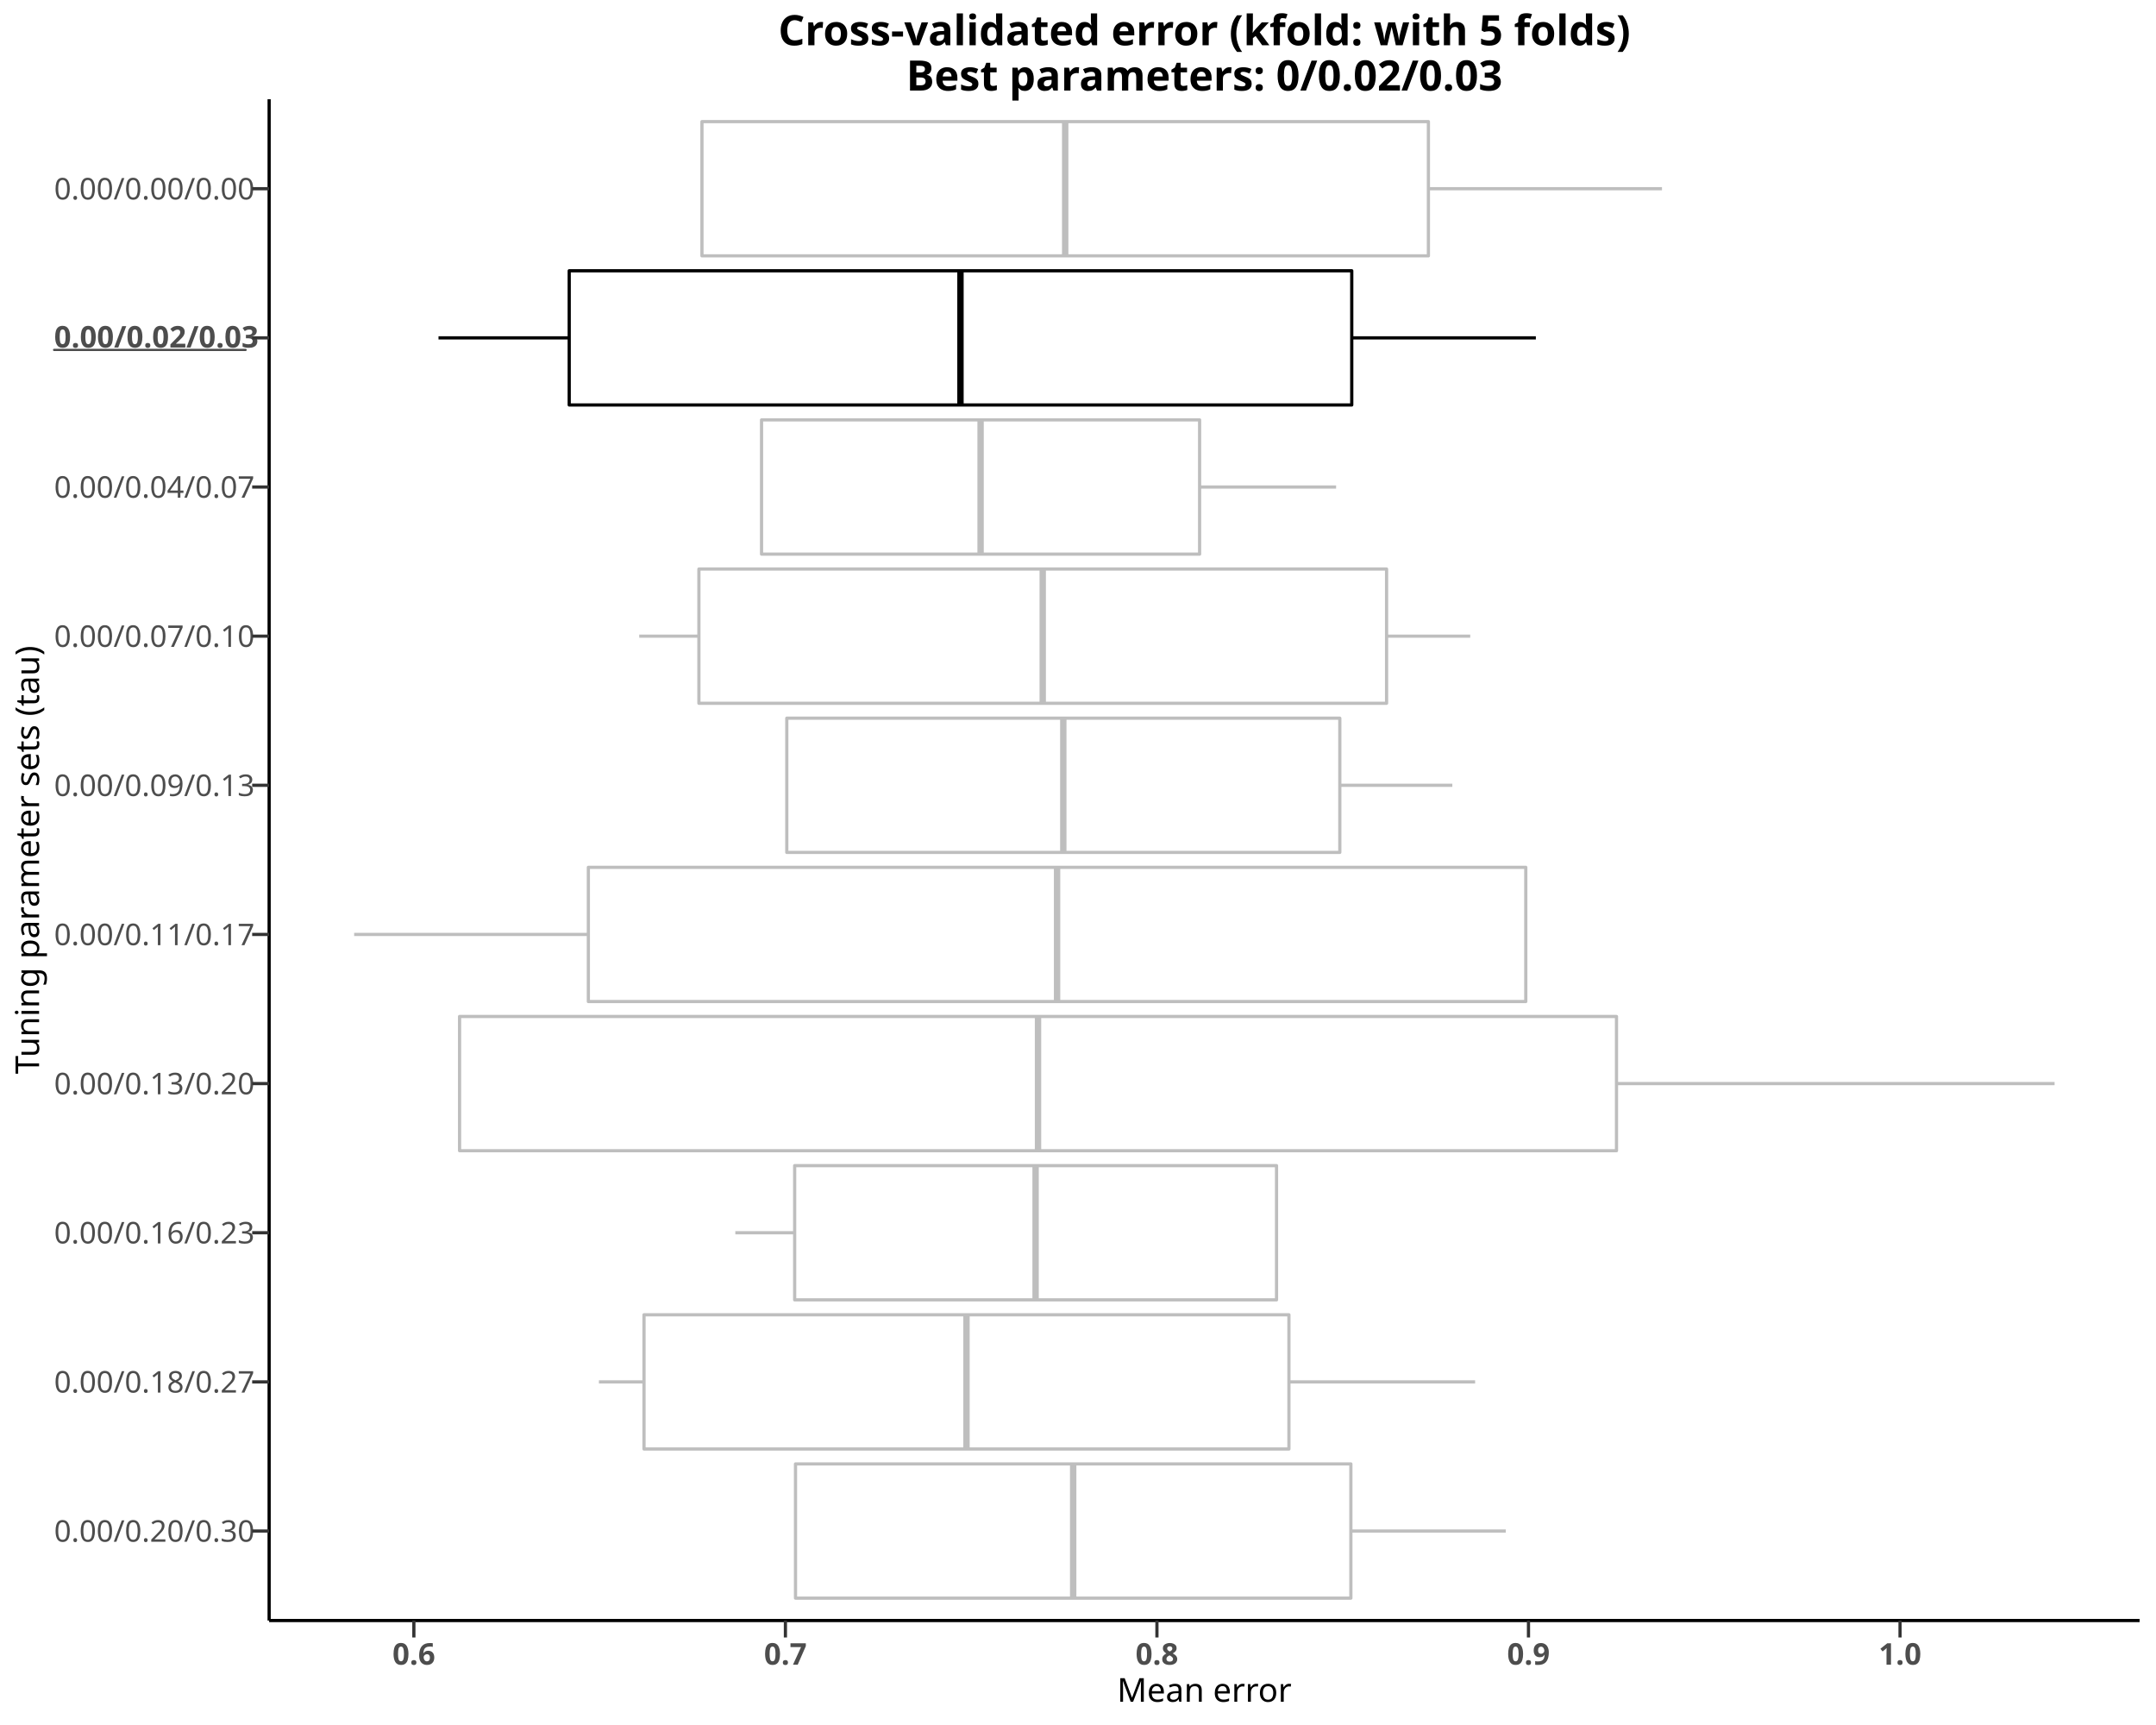
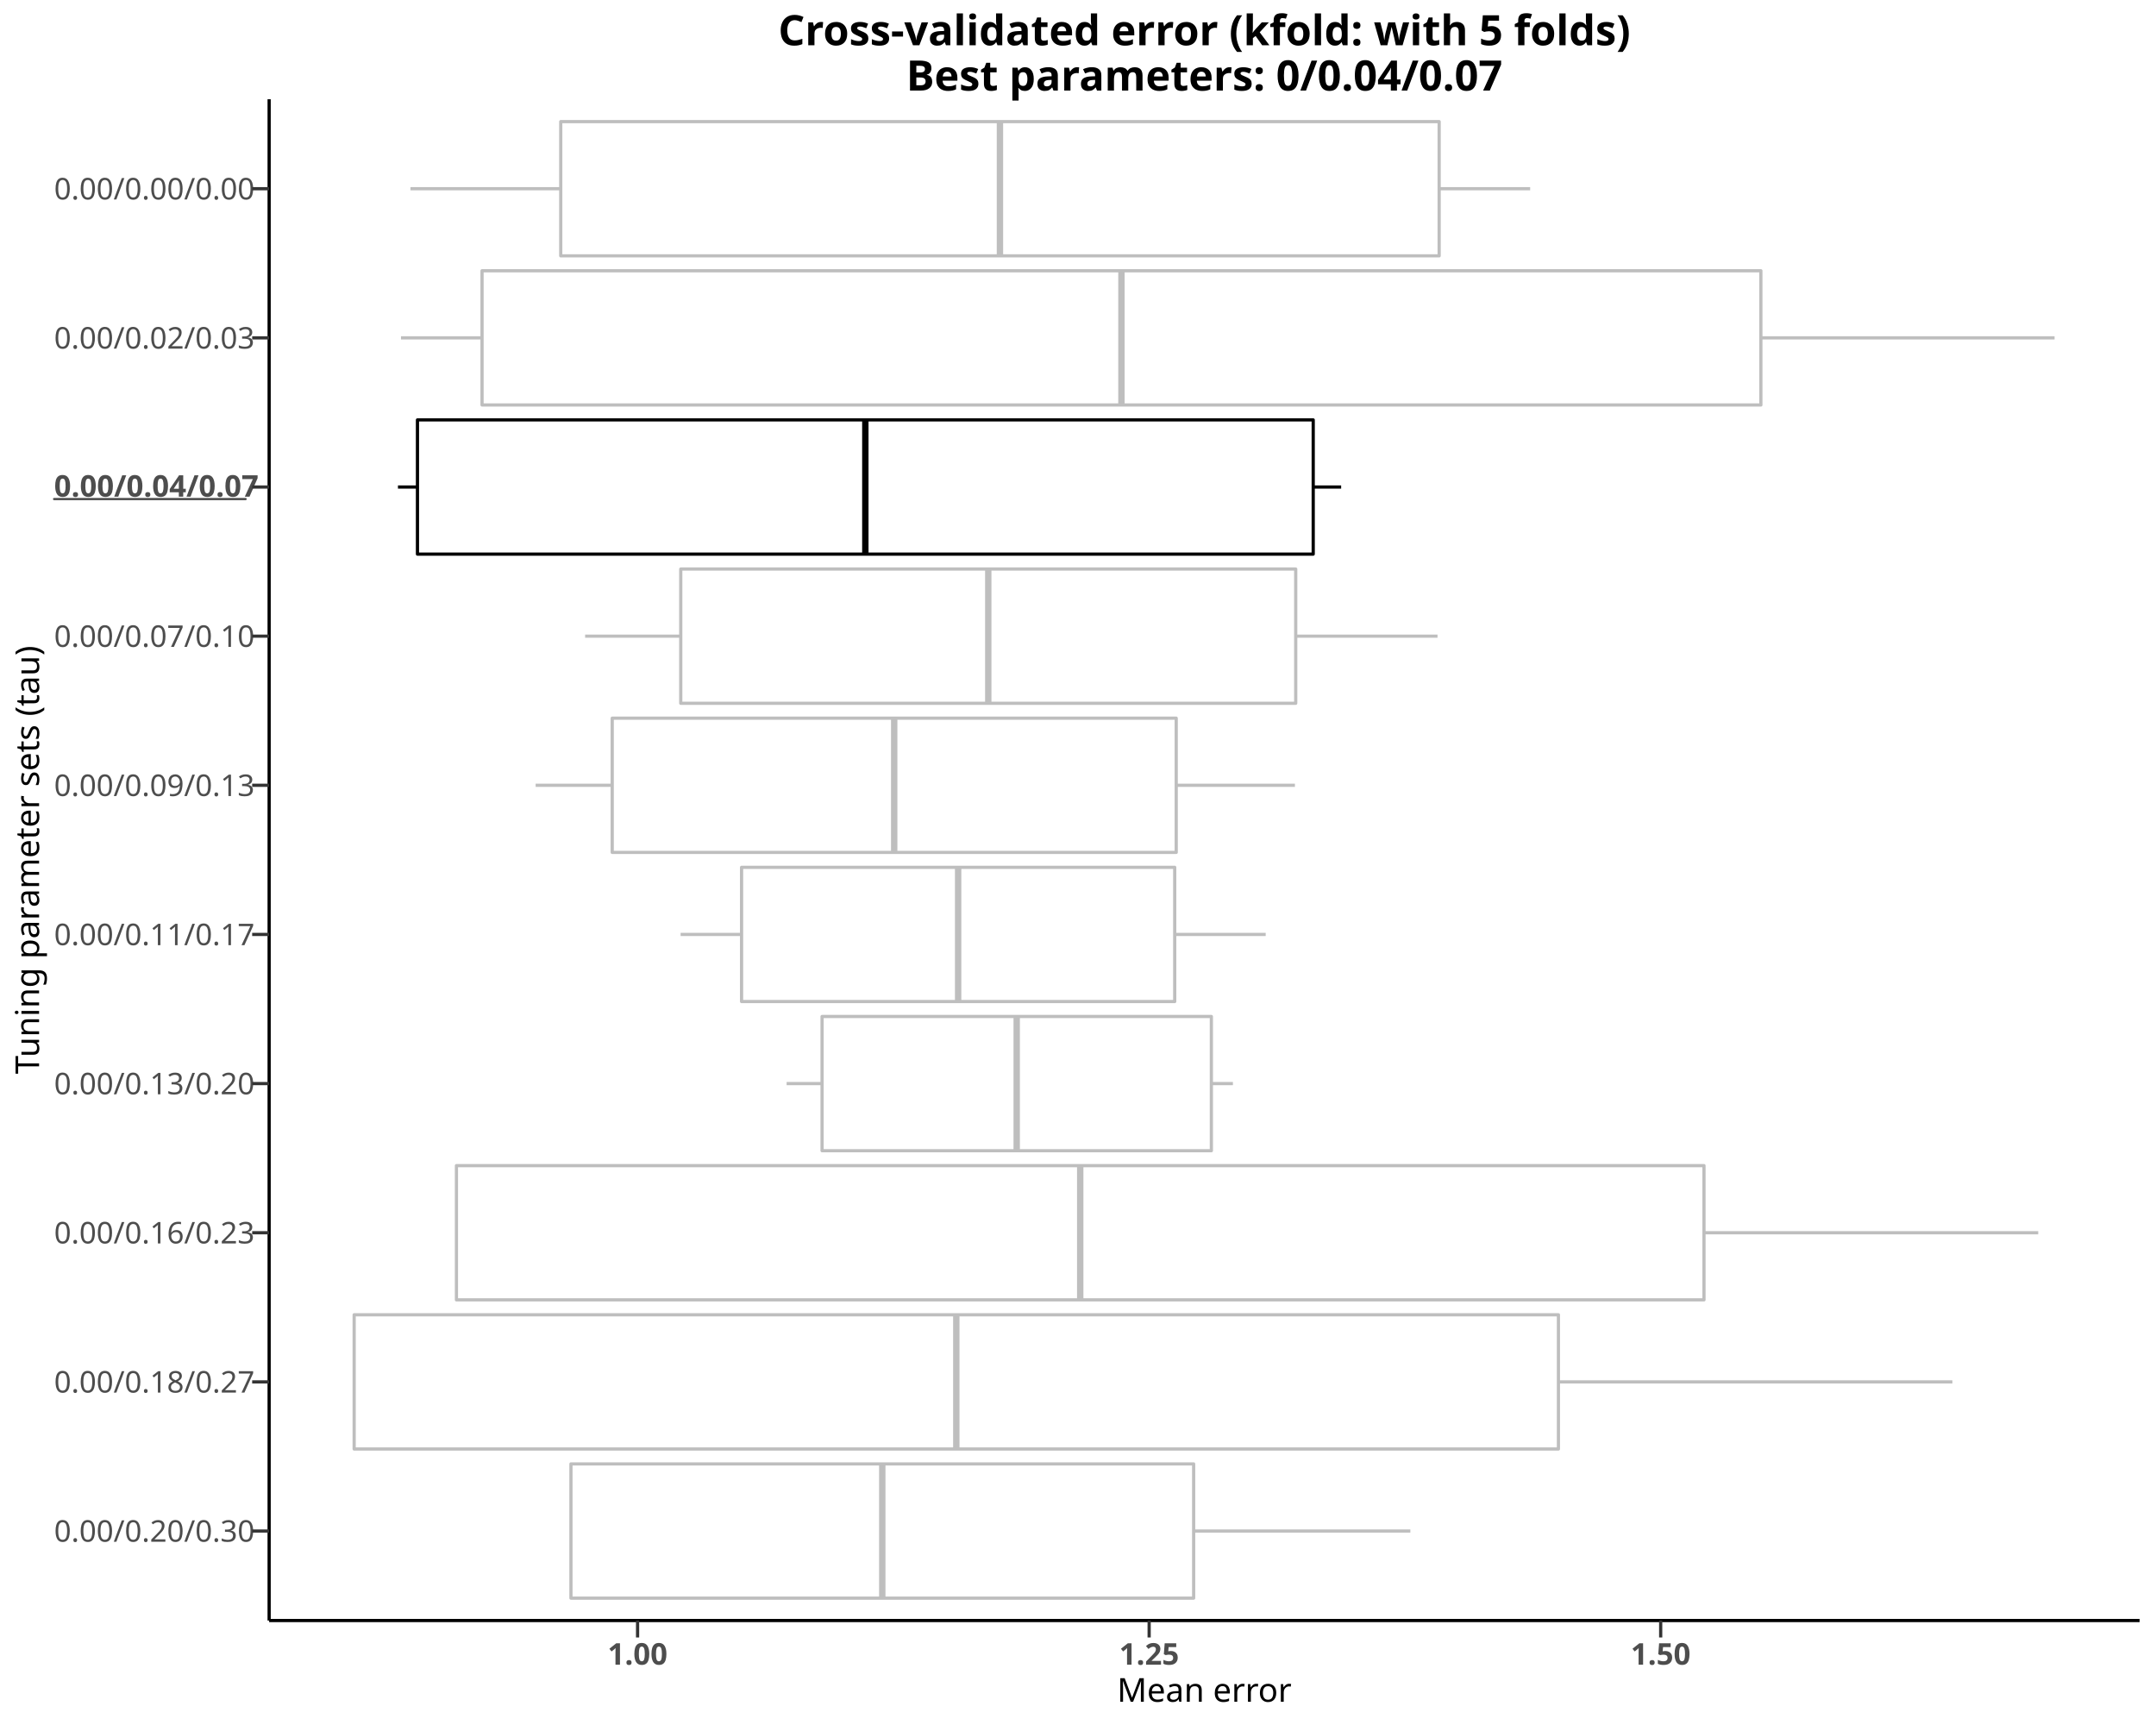
<svg xmlns="http://www.w3.org/2000/svg" class="svglite" data-engine-version="2.0" width="720.00pt" height="576.00pt" viewBox="0 0 720.00 576.00">
  <defs>
    <style type="text/css">
    .svglite line, .svglite polyline, .svglite polygon, .svglite path, .svglite rect, .svglite circle {
      fill: none;
      stroke: #000000;
      stroke-linecap: round;
      stroke-linejoin: round;
      stroke-miterlimit: 10.00;
    }
  </style>
  </defs>
  <rect width="100%" height="100%" style="stroke: none; fill: #FFFFFF;" />
  <defs>
    <clipPath id="cpMC4wMHw3MjAuMDB8MC4wMHw1NzYuMDA=">
      <rect x="0.00" y="0.00" width="720.00" height="576.00" />
    </clipPath>
  </defs>
  <g clip-path="url(#cpMC4wMHw3MjAuMDB8MC4wMHw1NzYuMDA=)">
    <rect x="0.00" y="0.00" width="720.00" height="576.00" style="stroke-width: 1.07; stroke: #FFFFFF; fill: #FFFFFF;" />
  </g>
  <defs>
    <clipPath id="cpODkuODh8NzE0LjUyfDMzLjE0fDU0MS4xMQ==">
      <rect x="89.88" y="33.14" width="624.64" height="507.97" />
    </clipPath>
  </defs>
  <g clip-path="url(#cpODkuODh8NzE0LjUyfDMzLjE0fDU0MS4xMQ==)">
    <rect x="89.88" y="33.14" width="624.64" height="507.97" style="stroke-width: 1.07; stroke: none; fill: #FFFFFF;" />
-     <line x1="451.13" y1="511.23" x2="502.86" y2="511.23" style="stroke-width: 1.07; stroke: #BEBEBE; stroke-linecap: butt;" />
-     <line x1="265.66" y1="511.23" x2="270.62" y2="511.23" style="stroke-width: 1.07; stroke: #BEBEBE; stroke-linecap: butt;" />
-     <polygon points="451.13,533.64 265.66,533.64 265.66,488.82 451.13,488.82 451.13,533.64 " style="stroke-width: 1.07; stroke: #BEBEBE; fill: #FFFFFF;" />
-     <line x1="358.39" y1="533.64" x2="358.39" y2="488.82" style="stroke-width: 2.13; stroke: #BEBEBE; stroke-linecap: butt;" />
-     <line x1="430.44" y1="461.43" x2="492.62" y2="461.43" style="stroke-width: 1.07; stroke: #BEBEBE; stroke-linecap: butt;" />
-     <line x1="215.07" y1="461.43" x2="200.01" y2="461.43" style="stroke-width: 1.07; stroke: #BEBEBE; stroke-linecap: butt;" />
-     <polygon points="430.44,483.84 215.07,483.84 215.07,439.02 430.44,439.02 430.44,483.84 " style="stroke-width: 1.07; stroke: #BEBEBE; fill: #FFFFFF;" />
-     <line x1="322.76" y1="483.84" x2="322.76" y2="439.02" style="stroke-width: 2.13; stroke: #BEBEBE; stroke-linecap: butt;" />
-     <line x1="426.30" y1="411.63" x2="411.84" y2="411.63" style="stroke-width: 1.07; stroke: #BEBEBE; stroke-linecap: butt;" />
-     <line x1="265.38" y1="411.63" x2="245.56" y2="411.63" style="stroke-width: 1.07; stroke: #BEBEBE; stroke-linecap: butt;" />
-     <polygon points="426.30,434.04 265.38,434.04 265.38,389.22 426.30,389.22 426.30,434.04 " style="stroke-width: 1.07; stroke: #BEBEBE; fill: #FFFFFF;" />
-     <line x1="345.84" y1="434.04" x2="345.84" y2="389.22" style="stroke-width: 2.13; stroke: #BEBEBE; stroke-linecap: butt;" />
-     <line x1="539.83" y1="361.83" x2="686.13" y2="361.83" style="stroke-width: 1.07; stroke: #BEBEBE; stroke-linecap: butt;" />
-     <line x1="153.47" y1="361.83" x2="221.36" y2="361.83" style="stroke-width: 1.07; stroke: #BEBEBE; stroke-linecap: butt;" />
-     <polygon points="539.83,384.24 153.47,384.24 153.47,339.42 539.83,339.42 539.83,384.24 " style="stroke-width: 1.07; stroke: #BEBEBE; fill: #FFFFFF;" />
-     <line x1="346.65" y1="384.24" x2="346.65" y2="339.42" style="stroke-width: 2.13; stroke: #BEBEBE; stroke-linecap: butt;" />
-     <line x1="509.54" y1="312.02" x2="494.71" y2="312.02" style="stroke-width: 1.07; stroke: #BEBEBE; stroke-linecap: butt;" />
-     <line x1="196.48" y1="312.02" x2="118.27" y2="312.02" style="stroke-width: 1.07; stroke: #BEBEBE; stroke-linecap: butt;" />
-     <polygon points="509.54,334.43 196.48,334.43 196.48,289.61 509.54,289.61 509.54,334.43 " style="stroke-width: 1.07; stroke: #BEBEBE; fill: #FFFFFF;" />
-     <line x1="353.01" y1="334.43" x2="353.01" y2="289.61" style="stroke-width: 2.13; stroke: #BEBEBE; stroke-linecap: butt;" />
-     <line x1="447.43" y1="262.22" x2="485.01" y2="262.22" style="stroke-width: 1.07; stroke: #BEBEBE; stroke-linecap: butt;" />
-     <line x1="262.75" y1="262.22" x2="268.57" y2="262.22" style="stroke-width: 1.07; stroke: #BEBEBE; stroke-linecap: butt;" />
-     <polygon points="447.43,284.63 262.75,284.63 262.75,239.81 447.43,239.81 447.43,284.63 " style="stroke-width: 1.07; stroke: #BEBEBE; fill: #FFFFFF;" />
-     <line x1="355.09" y1="284.63" x2="355.09" y2="239.81" style="stroke-width: 2.13; stroke: #BEBEBE; stroke-linecap: butt;" />
-     <line x1="463.05" y1="212.42" x2="490.99" y2="212.42" style="stroke-width: 1.07; stroke: #BEBEBE; stroke-linecap: butt;" />
-     <line x1="233.40" y1="212.42" x2="213.47" y2="212.42" style="stroke-width: 1.07; stroke: #BEBEBE; stroke-linecap: butt;" />
-     <polygon points="463.05,234.83 233.40,234.83 233.40,190.01 463.05,190.01 463.05,234.83 " style="stroke-width: 1.07; stroke: #BEBEBE; fill: #FFFFFF;" />
-     <line x1="348.22" y1="234.83" x2="348.22" y2="190.01" style="stroke-width: 2.13; stroke: #BEBEBE; stroke-linecap: butt;" />
-     <line x1="400.61" y1="162.62" x2="446.19" y2="162.62" style="stroke-width: 1.07; stroke: #BEBEBE; stroke-linecap: butt;" />
-     <line x1="254.32" y1="162.62" x2="263.04" y2="162.62" style="stroke-width: 1.07; stroke: #BEBEBE; stroke-linecap: butt;" />
-     <polygon points="400.61,185.03 254.32,185.03 254.32,140.21 400.61,140.21 400.61,185.03 " style="stroke-width: 1.07; stroke: #BEBEBE; fill: #FFFFFF;" />
-     <line x1="327.47" y1="185.03" x2="327.47" y2="140.21" style="stroke-width: 2.13; stroke: #BEBEBE; stroke-linecap: butt;" />
-     <line x1="451.42" y1="112.82" x2="512.90" y2="112.82" style="stroke-width: 1.07; stroke-linecap: butt;" />
-     <line x1="190.09" y1="112.82" x2="146.44" y2="112.82" style="stroke-width: 1.07; stroke-linecap: butt;" />
-     <polygon points="451.42,135.23 190.09,135.23 190.09,90.41 451.42,90.41 451.42,135.23 " style="stroke-width: 1.07; fill: #FFFFFF;" />
-     <line x1="320.75" y1="135.23" x2="320.75" y2="90.41" style="stroke-width: 2.13; stroke-linecap: butt;" />
-     <line x1="477.02" y1="63.02" x2="555.02" y2="63.02" style="stroke-width: 1.07; stroke: #BEBEBE; stroke-linecap: butt;" />
-     <line x1="234.42" y1="63.02" x2="240.33" y2="63.02" style="stroke-width: 1.07; stroke: #BEBEBE; stroke-linecap: butt;" />
-     <polygon points="477.02,85.43 234.42,85.43 234.42,40.61 477.02,40.61 477.02,85.43 " style="stroke-width: 1.07; stroke: #BEBEBE; fill: #FFFFFF;" />
-     <line x1="355.72" y1="85.43" x2="355.72" y2="40.61" style="stroke-width: 2.13; stroke: #BEBEBE; stroke-linecap: butt;" />
+     <line x1="398.62" y1="511.23" x2="470.99" y2="511.23" style="stroke-width: 1.07; stroke: #BEBEBE; stroke-linecap: butt;" />
+     <line x1="190.67" y1="511.23" x2="215.24" y2="511.23" style="stroke-width: 1.07; stroke: #BEBEBE; stroke-linecap: butt;" />
+     <polygon points="398.62,533.64 190.67,533.64 190.67,488.82 398.62,488.82 398.62,533.64 " style="stroke-width: 1.07; stroke: #BEBEBE; fill: #FFFFFF;" />
+     <line x1="294.64" y1="533.64" x2="294.64" y2="488.82" style="stroke-width: 2.13; stroke: #BEBEBE; stroke-linecap: butt;" />
+     <line x1="520.44" y1="461.43" x2="652.00" y2="461.43" style="stroke-width: 1.07; stroke: #BEBEBE; stroke-linecap: butt;" />
+     <line x1="118.27" y1="461.43" x2="185.81" y2="461.43" style="stroke-width: 1.07; stroke: #BEBEBE; stroke-linecap: butt;" />
+     <polygon points="520.44,483.84 118.27,483.84 118.27,439.02 520.44,439.02 520.44,483.84 " style="stroke-width: 1.07; stroke: #BEBEBE; fill: #FFFFFF;" />
+     <line x1="319.36" y1="483.84" x2="319.36" y2="439.02" style="stroke-width: 2.13; stroke: #BEBEBE; stroke-linecap: butt;" />
+     <line x1="569.05" y1="411.63" x2="680.67" y2="411.63" style="stroke-width: 1.07; stroke: #BEBEBE; stroke-linecap: butt;" />
+     <line x1="152.43" y1="411.63" x2="170.33" y2="411.63" style="stroke-width: 1.07; stroke: #BEBEBE; stroke-linecap: butt;" />
+     <polygon points="569.05,434.04 152.43,434.04 152.43,389.22 569.05,389.22 569.05,434.04 " style="stroke-width: 1.07; stroke: #BEBEBE; fill: #FFFFFF;" />
+     <line x1="360.74" y1="434.04" x2="360.74" y2="389.22" style="stroke-width: 2.13; stroke: #BEBEBE; stroke-linecap: butt;" />
+     <line x1="404.54" y1="361.83" x2="411.74" y2="361.83" style="stroke-width: 1.07; stroke: #BEBEBE; stroke-linecap: butt;" />
+     <line x1="274.53" y1="361.83" x2="262.69" y2="361.83" style="stroke-width: 1.07; stroke: #BEBEBE; stroke-linecap: butt;" />
+     <polygon points="404.54,384.24 274.53,384.24 274.53,339.42 404.54,339.42 404.54,384.24 " style="stroke-width: 1.07; stroke: #BEBEBE; fill: #FFFFFF;" />
+     <line x1="339.53" y1="384.24" x2="339.53" y2="339.42" style="stroke-width: 2.13; stroke: #BEBEBE; stroke-linecap: butt;" />
+     <line x1="392.30" y1="312.02" x2="422.68" y2="312.02" style="stroke-width: 1.07; stroke: #BEBEBE; stroke-linecap: butt;" />
+     <line x1="247.65" y1="312.02" x2="227.29" y2="312.02" style="stroke-width: 1.07; stroke: #BEBEBE; stroke-linecap: butt;" />
+     <polygon points="392.30,334.43 247.65,334.43 247.65,289.61 392.30,289.61 392.30,334.43 " style="stroke-width: 1.07; stroke: #BEBEBE; fill: #FFFFFF;" />
+     <line x1="319.97" y1="334.43" x2="319.97" y2="289.61" style="stroke-width: 2.13; stroke: #BEBEBE; stroke-linecap: butt;" />
+     <line x1="392.80" y1="262.22" x2="432.44" y2="262.22" style="stroke-width: 1.07; stroke: #BEBEBE; stroke-linecap: butt;" />
+     <line x1="204.45" y1="262.22" x2="178.88" y2="262.22" style="stroke-width: 1.07; stroke: #BEBEBE; stroke-linecap: butt;" />
+     <polygon points="392.80,284.63 204.45,284.63 204.45,239.81 392.80,239.81 392.80,284.63 " style="stroke-width: 1.07; stroke: #BEBEBE; fill: #FFFFFF;" />
+     <line x1="298.62" y1="284.63" x2="298.62" y2="239.81" style="stroke-width: 2.13; stroke: #BEBEBE; stroke-linecap: butt;" />
+     <line x1="432.71" y1="212.42" x2="480.06" y2="212.42" style="stroke-width: 1.07; stroke: #BEBEBE; stroke-linecap: butt;" />
+     <line x1="227.34" y1="212.42" x2="195.40" y2="212.42" style="stroke-width: 1.07; stroke: #BEBEBE; stroke-linecap: butt;" />
+     <polygon points="432.71,234.83 227.34,234.83 227.34,190.01 432.71,190.01 432.71,234.83 " style="stroke-width: 1.07; stroke: #BEBEBE; fill: #FFFFFF;" />
+     <line x1="330.03" y1="234.83" x2="330.03" y2="190.01" style="stroke-width: 2.13; stroke: #BEBEBE; stroke-linecap: butt;" />
+     <line x1="438.55" y1="162.62" x2="447.88" y2="162.62" style="stroke-width: 1.07; stroke-linecap: butt;" />
+     <line x1="139.41" y1="162.62" x2="132.90" y2="162.62" style="stroke-width: 1.07; stroke-linecap: butt;" />
+     <polygon points="438.55,185.03 139.41,185.03 139.41,140.21 438.55,140.21 438.55,185.03 " style="stroke-width: 1.07; fill: #FFFFFF;" />
+     <line x1="288.98" y1="185.03" x2="288.98" y2="140.21" style="stroke-width: 2.13; stroke-linecap: butt;" />
+     <line x1="588.05" y1="112.82" x2="686.13" y2="112.82" style="stroke-width: 1.07; stroke: #BEBEBE; stroke-linecap: butt;" />
+     <line x1="160.98" y1="112.82" x2="133.91" y2="112.82" style="stroke-width: 1.07; stroke: #BEBEBE; stroke-linecap: butt;" />
+     <polygon points="588.05,135.23 160.98,135.23 160.98,90.41 588.05,90.41 588.05,135.23 " style="stroke-width: 1.07; stroke: #BEBEBE; fill: #FFFFFF;" />
+     <line x1="374.51" y1="135.23" x2="374.51" y2="90.41" style="stroke-width: 2.13; stroke: #BEBEBE; stroke-linecap: butt;" />
+     <line x1="480.61" y1="63.02" x2="511.00" y2="63.02" style="stroke-width: 1.07; stroke: #BEBEBE; stroke-linecap: butt;" />
+     <line x1="187.26" y1="63.02" x2="137.07" y2="63.02" style="stroke-width: 1.07; stroke: #BEBEBE; stroke-linecap: butt;" />
+     <polygon points="480.61,85.43 187.26,85.43 187.26,40.61 480.61,40.61 480.61,85.43 " style="stroke-width: 1.07; stroke: #BEBEBE; fill: #FFFFFF;" />
+     <line x1="333.93" y1="85.43" x2="333.93" y2="40.61" style="stroke-width: 2.13; stroke: #BEBEBE; stroke-linecap: butt;" />
  </g>
  <g clip-path="url(#cpMC4wMHw3MjAuMDB8MC4wMHw1NzYuMDA=)">
    <polyline points="89.88,541.11 89.88,33.14 " style="stroke-width: 1.07; stroke-linecap: butt;" />
    <text x="18.07" y="514.80" style="font-size: 10.00px; fill: #4D4D4D; font-family: sans;" textLength="63.95px" lengthAdjust="spacingAndGlyphs">0.00/0.20/0.30</text>
    <text x="18.07" y="66.60" style="font-size: 10.00px; fill: #4D4D4D; font-family: sans;" textLength="63.95px" lengthAdjust="spacingAndGlyphs">0.00/0.00/0.00</text>
    <text x="18.07" y="315.60" style="font-size: 10.00px; fill: #4D4D4D; font-family: sans;" textLength="63.95px" lengthAdjust="spacingAndGlyphs">0.00/0.11/0.17</text>
    <text x="18.07" y="415.20" style="font-size: 10.00px; fill: #4D4D4D; font-family: sans;" textLength="63.95px" lengthAdjust="spacingAndGlyphs">0.00/0.16/0.23</text>
    <text x="18.07" y="465.00" style="font-size: 10.00px; fill: #4D4D4D; font-family: sans;" textLength="63.95px" lengthAdjust="spacingAndGlyphs">0.00/0.18/0.27</text>
    <text x="18.07" y="365.40" style="font-size: 10.00px; fill: #4D4D4D; font-family: sans;" textLength="63.95px" lengthAdjust="spacingAndGlyphs">0.00/0.13/0.20</text>
    <text x="18.07" y="216.00" style="font-size: 10.00px; fill: #4D4D4D; font-family: sans;" textLength="63.95px" lengthAdjust="spacingAndGlyphs">0.00/0.07/0.10</text>
    <text x="18.07" y="265.80" style="font-size: 10.00px; fill: #4D4D4D; font-family: sans;" textLength="63.95px" lengthAdjust="spacingAndGlyphs">0.00/0.09/0.13</text>
-     <text x="18.07" y="166.20" style="font-size: 10.00px; fill: #4D4D4D; font-family: sans;" textLength="63.95px" lengthAdjust="spacingAndGlyphs">0.00/0.04/0.07</text>
-     <text x="18.07" y="116.05" style="font-size: 10.00px; font-weight: bold; fill: #4D4D4D; font-family: sans;" textLength="63.95px" lengthAdjust="spacingAndGlyphs">0.00/0.02/0.03</text>
-     <polyline points="18.07,116.84 82.02,116.84 " style="stroke-width: 0.75; stroke: #4D4D4D;" />
+     <text x="18.07" y="165.85" style="font-size: 10.00px; font-weight: bold; fill: #4D4D4D; font-family: sans;" textLength="63.95px" lengthAdjust="spacingAndGlyphs">0.00/0.04/0.07</text>
+     <polyline points="18.07,166.64 82.02,166.64 " style="stroke-width: 0.75; stroke: #4D4D4D;" />
+     <text x="18.07" y="116.40" style="font-size: 10.00px; fill: #4D4D4D; font-family: sans;" textLength="63.95px" lengthAdjust="spacingAndGlyphs">0.00/0.02/0.03</text>
    <polyline points="84.21,511.23 89.88,511.23 " style="stroke-width: 1.07; stroke: #333333; stroke-linecap: butt;" />
    <polyline points="84.21,461.43 89.88,461.43 " style="stroke-width: 1.07; stroke: #333333; stroke-linecap: butt;" />
    <polyline points="84.21,411.63 89.88,411.63 " style="stroke-width: 1.07; stroke: #333333; stroke-linecap: butt;" />
    <polyline points="84.21,361.83 89.88,361.83 " style="stroke-width: 1.07; stroke: #333333; stroke-linecap: butt;" />
    <polyline points="84.21,312.02 89.88,312.02 " style="stroke-width: 1.07; stroke: #333333; stroke-linecap: butt;" />
    <polyline points="84.21,262.22 89.88,262.22 " style="stroke-width: 1.07; stroke: #333333; stroke-linecap: butt;" />
    <polyline points="84.21,212.42 89.88,212.42 " style="stroke-width: 1.07; stroke: #333333; stroke-linecap: butt;" />
    <polyline points="84.21,162.62 89.88,162.62 " style="stroke-width: 1.07; stroke: #333333; stroke-linecap: butt;" />
    <polyline points="84.21,112.82 89.88,112.82 " style="stroke-width: 1.07; stroke: #333333; stroke-linecap: butt;" />
    <polyline points="84.21,63.02 89.88,63.02 " style="stroke-width: 1.07; stroke: #333333; stroke-linecap: butt;" />
    <polyline points="89.88,541.11 714.52,541.11 " style="stroke-width: 1.07; stroke-linecap: butt;" />
-     <polyline points="138.21,546.78 138.21,541.11 " style="stroke-width: 1.07; stroke: #333333; stroke-linecap: butt;" />
-     <polyline points="262.29,546.78 262.29,541.11 " style="stroke-width: 1.07; stroke: #333333; stroke-linecap: butt;" />
-     <polyline points="386.36,546.78 386.36,541.11 " style="stroke-width: 1.07; stroke: #333333; stroke-linecap: butt;" />
-     <polyline points="510.44,546.78 510.44,541.11 " style="stroke-width: 1.07; stroke: #333333; stroke-linecap: butt;" />
-     <polyline points="634.52,546.78 634.52,541.11 " style="stroke-width: 1.07; stroke: #333333; stroke-linecap: butt;" />
-     <text x="138.21" y="555.85" text-anchor="middle" style="font-size: 10.00px; font-weight: bold; fill: #4D4D4D; font-family: sans;" textLength="13.90px" lengthAdjust="spacingAndGlyphs">0.6</text>
-     <text x="262.29" y="555.85" text-anchor="middle" style="font-size: 10.00px; font-weight: bold; fill: #4D4D4D; font-family: sans;" textLength="13.90px" lengthAdjust="spacingAndGlyphs">0.7</text>
-     <text x="386.36" y="555.85" text-anchor="middle" style="font-size: 10.00px; font-weight: bold; fill: #4D4D4D; font-family: sans;" textLength="13.90px" lengthAdjust="spacingAndGlyphs">0.8</text>
-     <text x="510.44" y="555.85" text-anchor="middle" style="font-size: 10.00px; font-weight: bold; fill: #4D4D4D; font-family: sans;" textLength="13.90px" lengthAdjust="spacingAndGlyphs">0.9</text>
-     <text x="634.52" y="555.85" text-anchor="middle" style="font-size: 10.00px; font-weight: bold; fill: #4D4D4D; font-family: sans;" textLength="13.90px" lengthAdjust="spacingAndGlyphs">1.0</text>
+     <polyline points="212.92,546.78 212.92,541.11 " style="stroke-width: 1.07; stroke: #333333; stroke-linecap: butt;" />
+     <polyline points="383.76,546.78 383.76,541.11 " style="stroke-width: 1.07; stroke: #333333; stroke-linecap: butt;" />
+     <polyline points="554.59,546.78 554.59,541.11 " style="stroke-width: 1.07; stroke: #333333; stroke-linecap: butt;" />
+     <text x="212.92" y="555.85" text-anchor="middle" style="font-size: 10.00px; font-weight: bold; fill: #4D4D4D; font-family: sans;" textLength="19.46px" lengthAdjust="spacingAndGlyphs">1.00</text>
+     <text x="383.76" y="555.85" text-anchor="middle" style="font-size: 10.00px; font-weight: bold; fill: #4D4D4D; font-family: sans;" textLength="19.46px" lengthAdjust="spacingAndGlyphs">1.25</text>
+     <text x="554.59" y="555.85" text-anchor="middle" style="font-size: 10.00px; font-weight: bold; fill: #4D4D4D; font-family: sans;" textLength="19.46px" lengthAdjust="spacingAndGlyphs">1.50</text>
    <text x="402.20" y="568.24" text-anchor="middle" style="font-size: 11.00px; font-family: sans;" textLength="53.80px" lengthAdjust="spacingAndGlyphs">Mean error</text>
    <text transform="translate(13.05,287.12) rotate(-90)" text-anchor="middle" style="font-size: 11.00px; font-family: sans;" textLength="135.74px" lengthAdjust="spacingAndGlyphs">Tuning parameter sets (tau)</text>
    <text x="402.20" y="15.11" text-anchor="middle" style="font-size: 14.00px; font-weight: bold; font-family: sans;" textLength="251.34px" lengthAdjust="spacingAndGlyphs">Cross-validated error (kfold: with 5 folds)</text>
-     <text x="402.20" y="30.23" text-anchor="middle" style="font-size: 14.00px; font-weight: bold; font-family: sans;" textLength="180.57px" lengthAdjust="spacingAndGlyphs">Best parameters: 0/0.02/0.03</text>
+     <text x="402.20" y="30.23" text-anchor="middle" style="font-size: 14.00px; font-weight: bold; font-family: sans;" textLength="180.57px" lengthAdjust="spacingAndGlyphs">Best parameters: 0/0.04/0.07</text>
  </g>
</svg>
